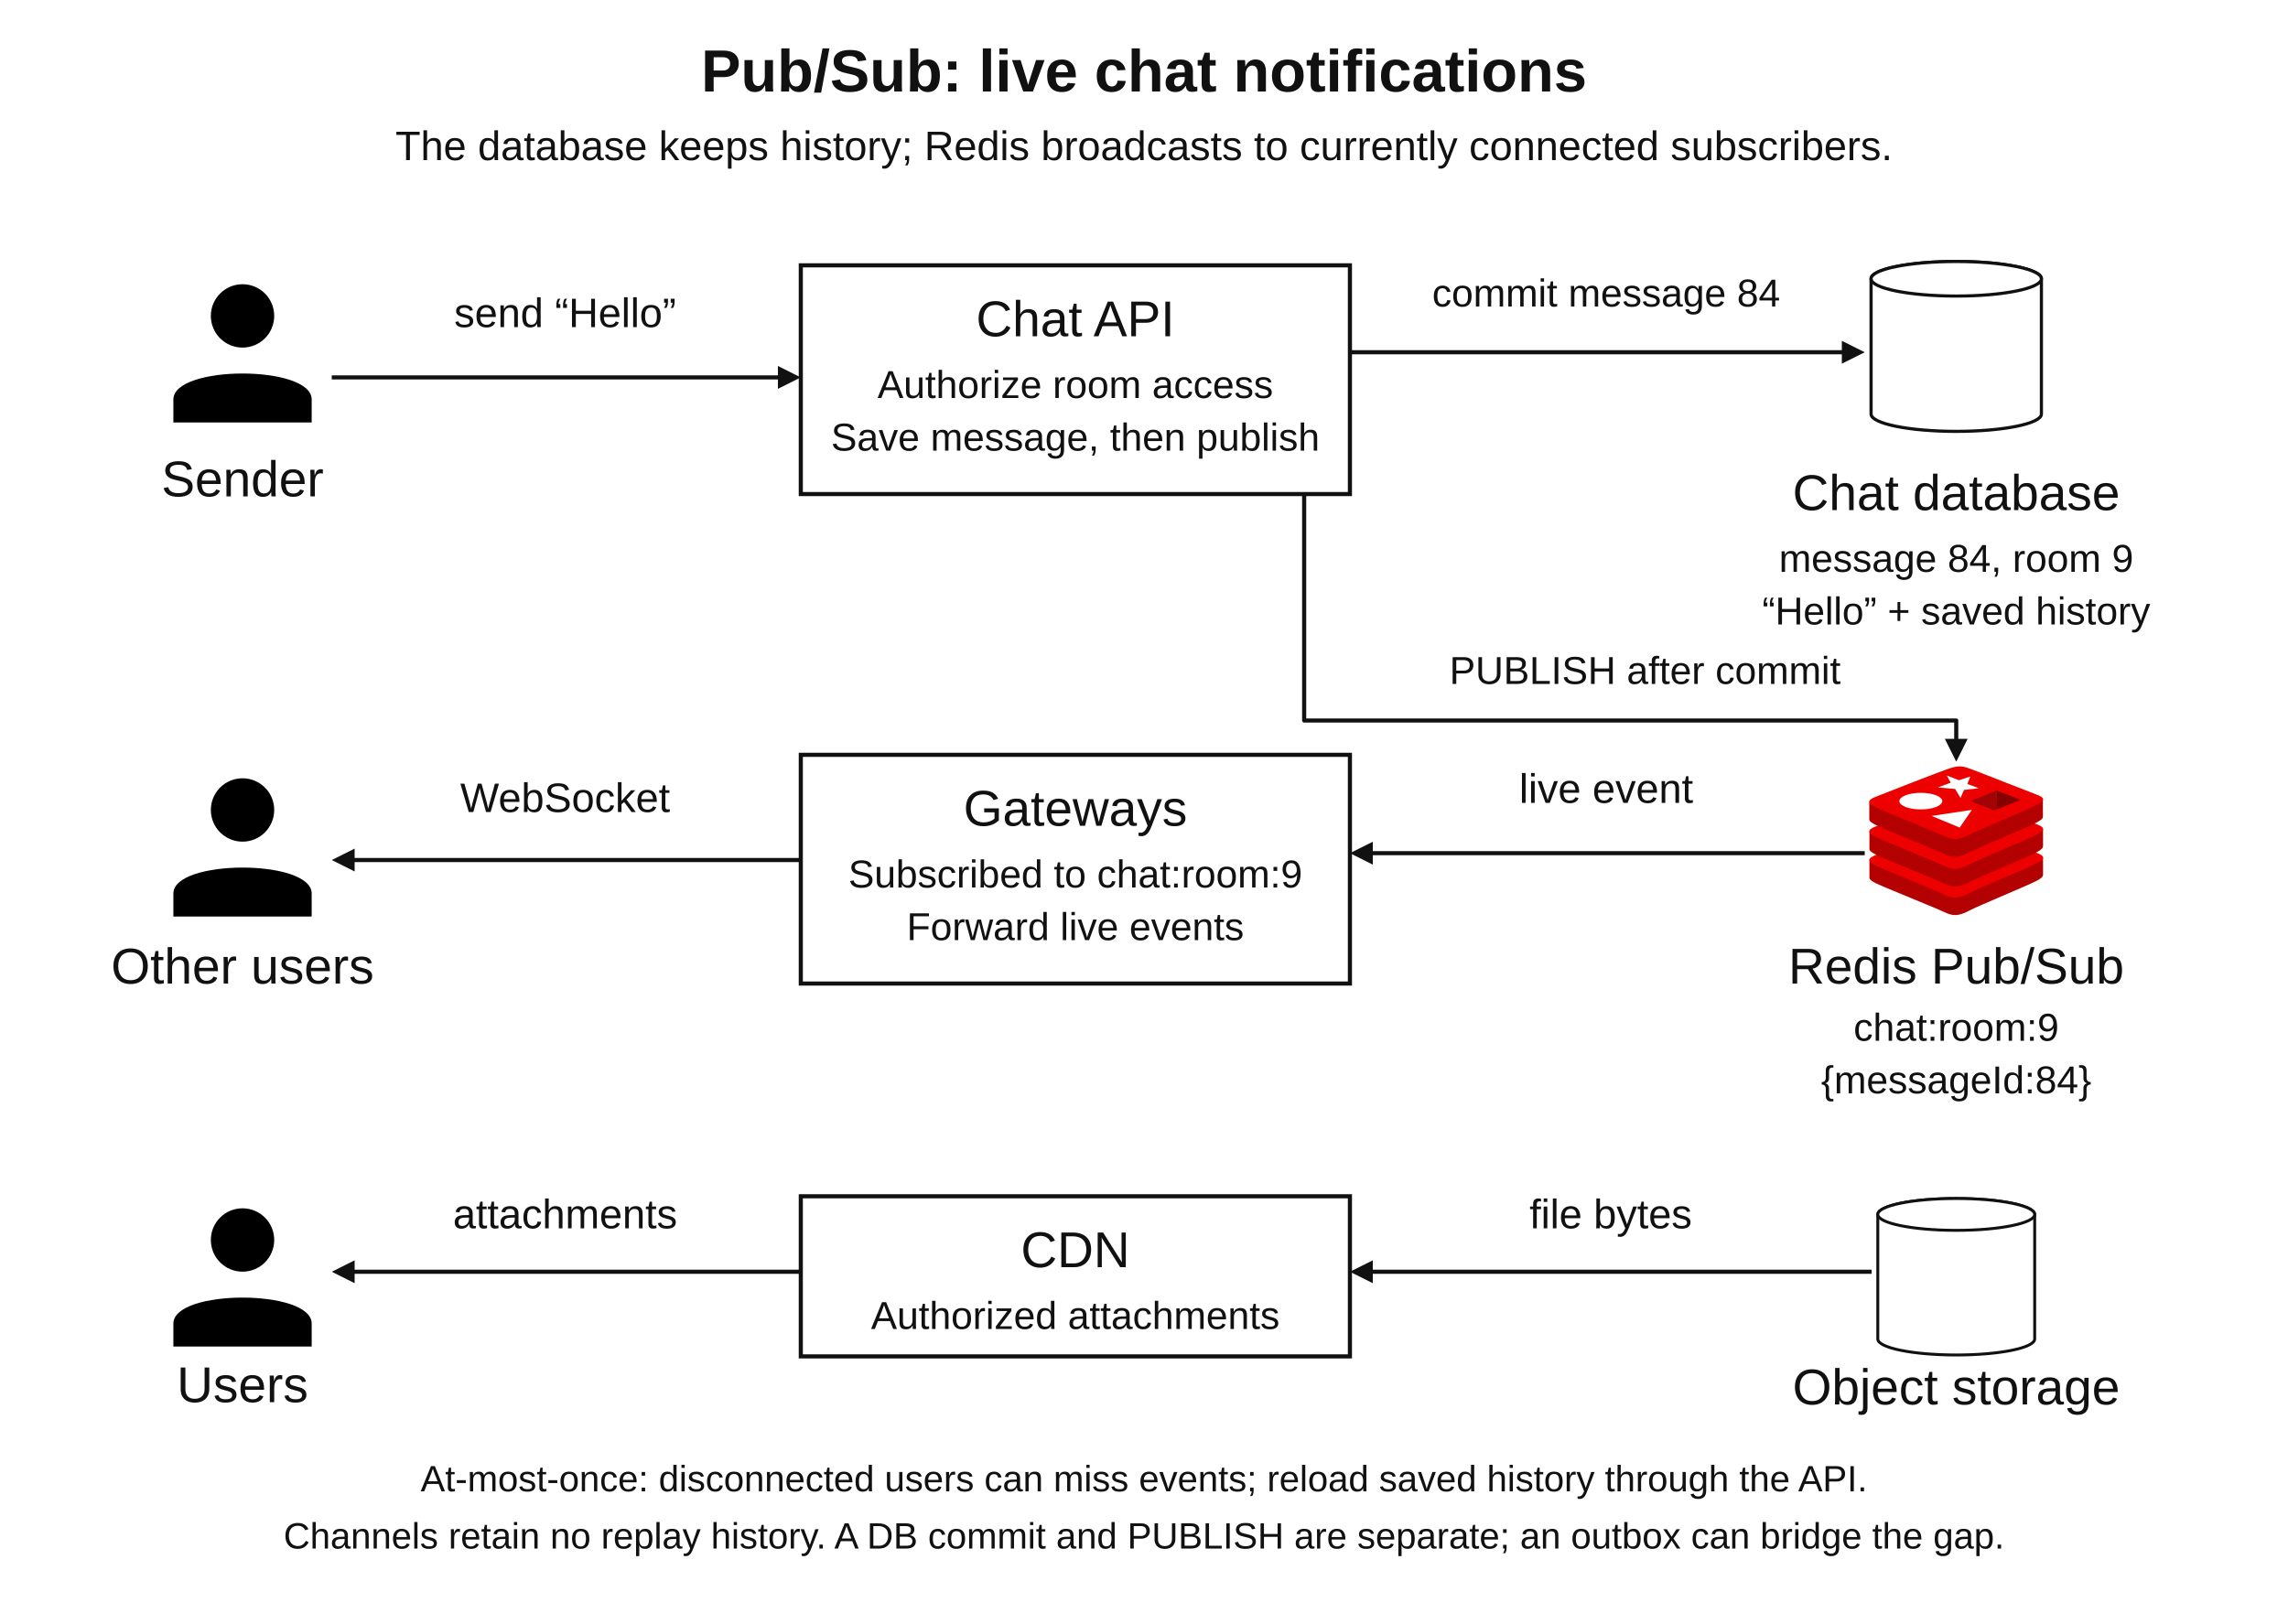
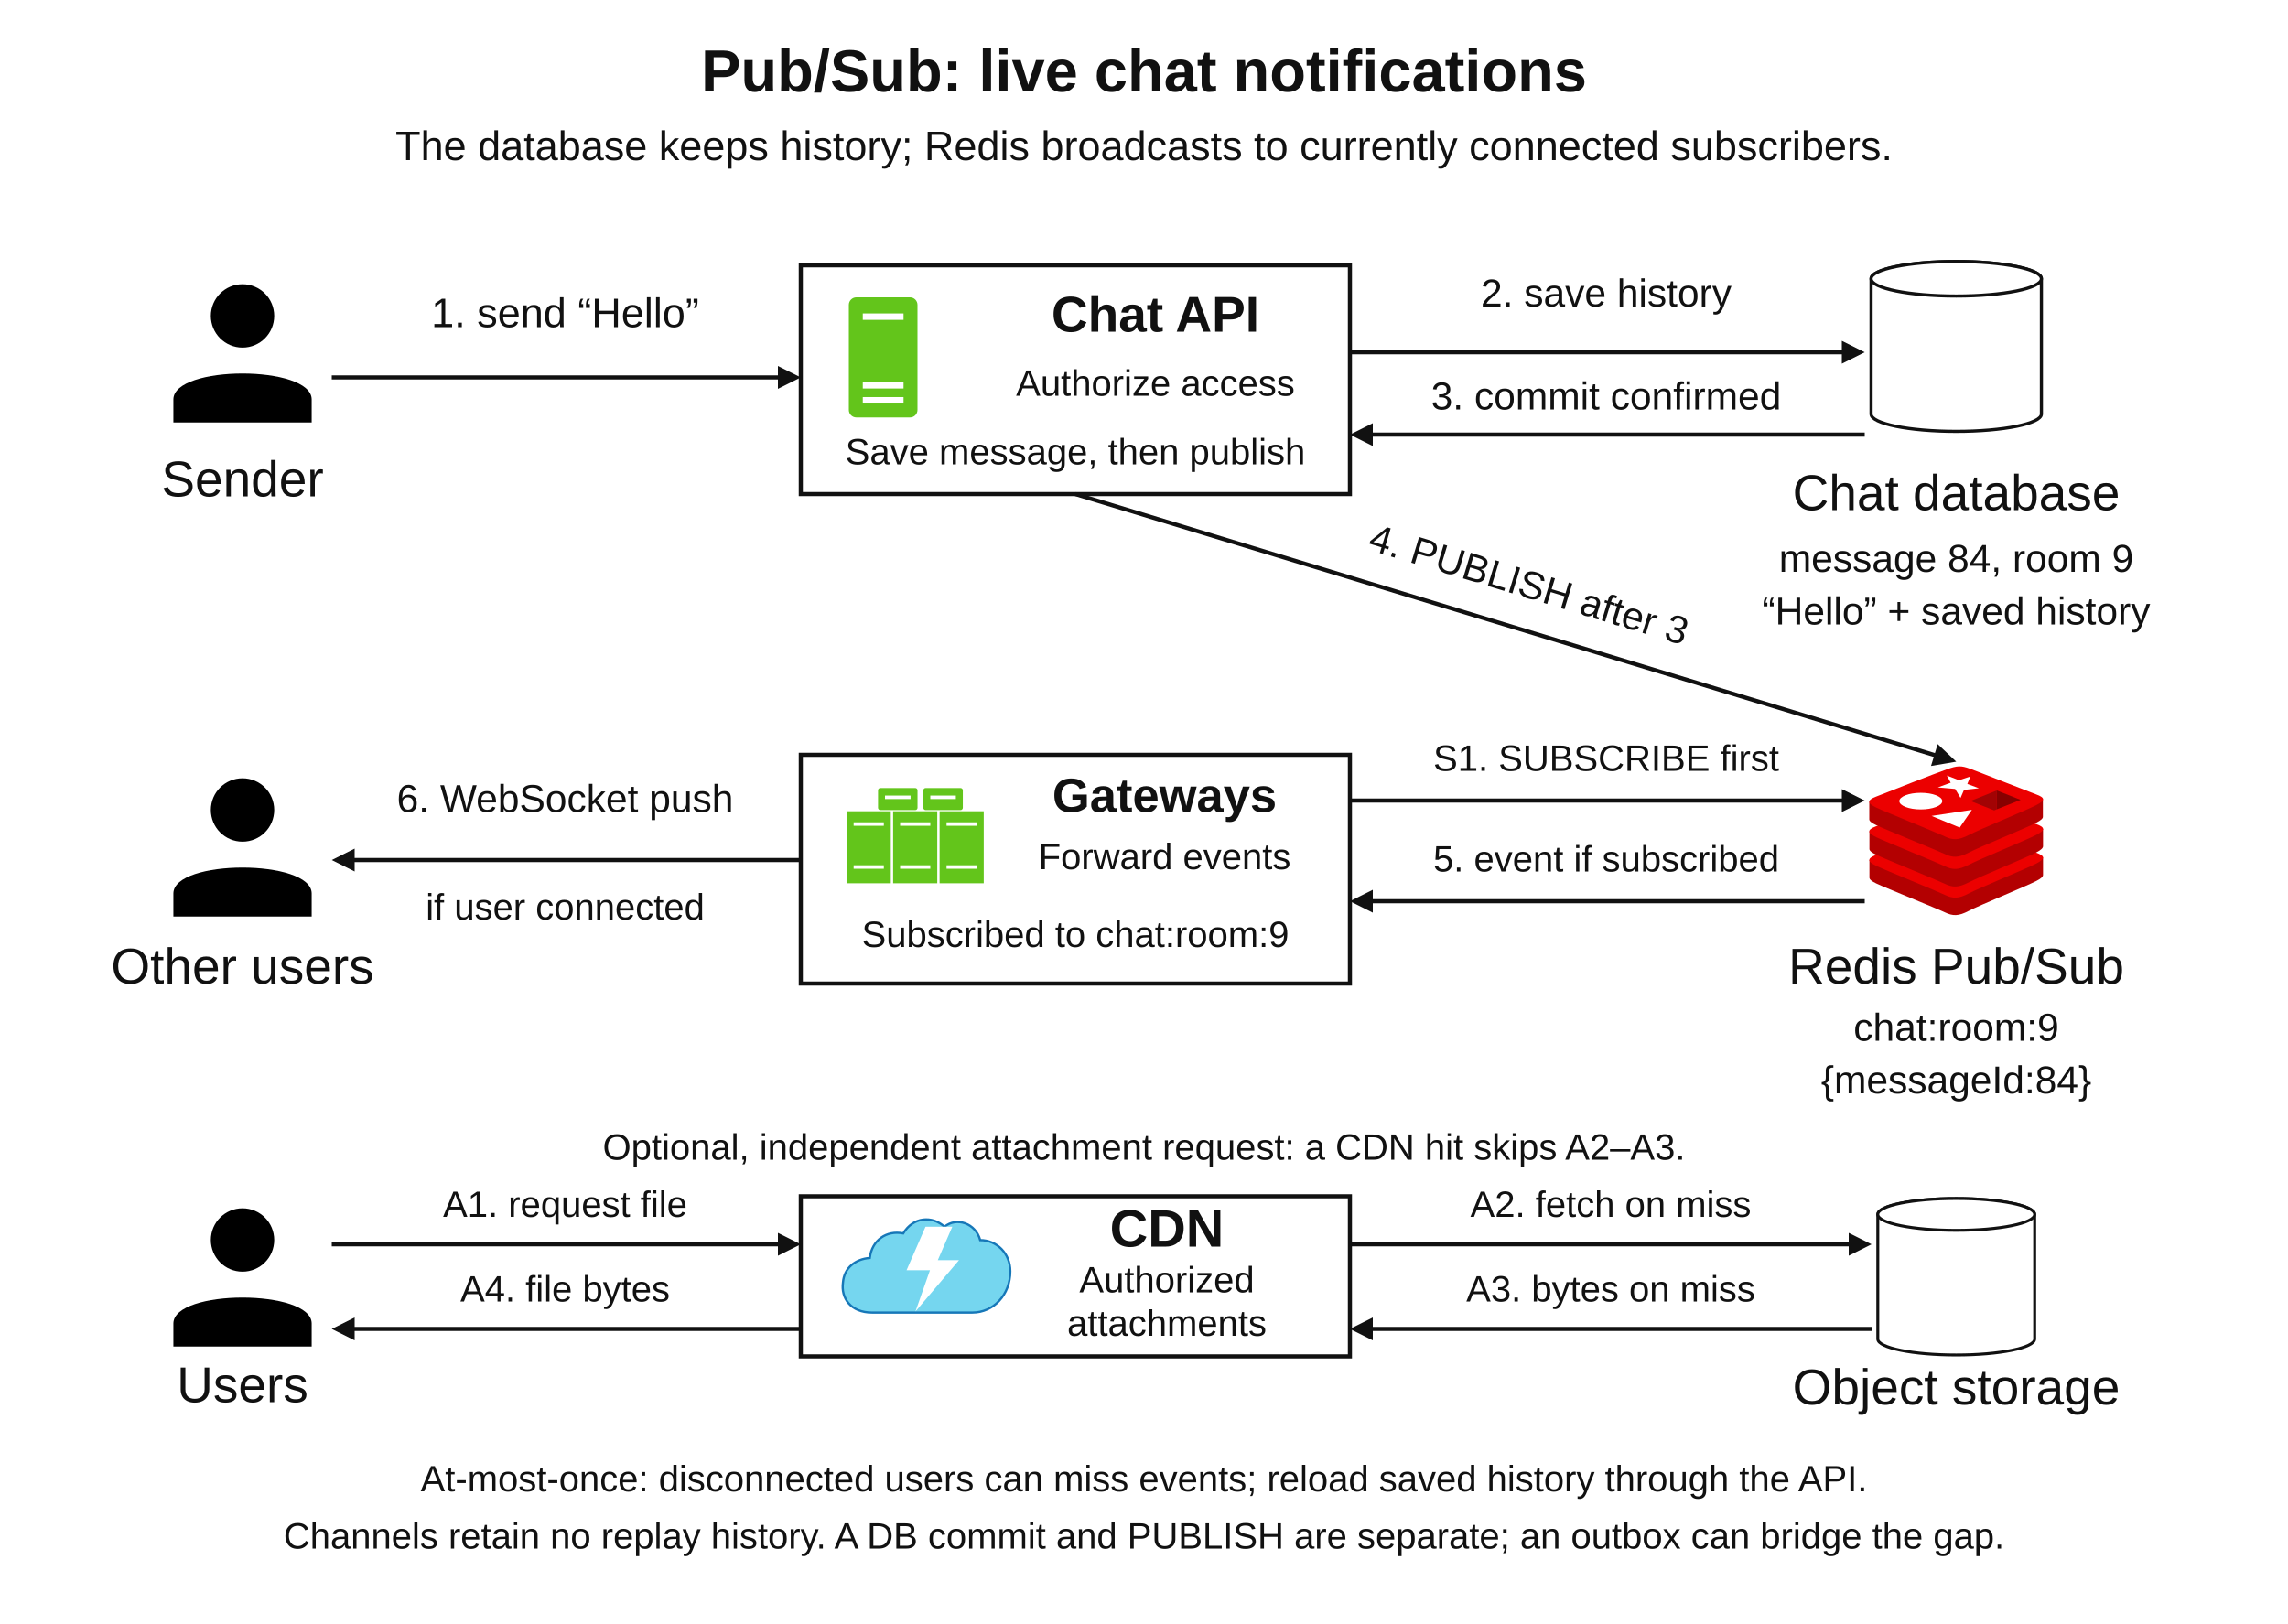
<svg xmlns="http://www.w3.org/2000/svg" width="1000" height="710" viewBox="0 0 1000 710" role="img" aria-labelledby="title desc">
  <defs>
    <symbol id="redis-red" viewBox="1.2 10.2 125.6 107.6">
      <path fill="#b30001" d="M121.8 93.1c-6.7 3.5-41.4 17.7-48.8 21.6-7.4 3.9-11.5 3.8-17.3 1S13 98.1 6.3 94.9c-3.3-1.6-5-2.9-5-4.2V78s48-10.5 55.8-13.2c7.8-2.8 10.4-2.9 17-.5s46.1 9.5 52.6 11.9v12.5c0 1.3-1.5 2.7-4.9 4.4z" />
      <path fill="#ec0000" d="M121.8 80.5C115.1 84 80.4 98.2 73 102.1c-7.4 3.9-11.5 3.8-17.3 1-5.8-2.8-42.7-17.7-49.4-20.9C-.3 79-.5 76.8 6 74.3c6.5-2.6 43.2-17 51-19.7 7.8-2.8 10.4-2.9 17-.5s41.1 16.1 47.6 18.5c6.7 2.4 6.9 4.4.2 7.9z" />
      <path fill="#b30001" d="M121.8 72.5C115.1 76 80.4 90.2 73 94.1c-7.4 3.8-11.5 3.8-17.3 1C49.9 92.3 13 77.4 6.3 74.2c-3.3-1.6-5-2.9-5-4.2V57.3s48-10.5 55.8-13.2c7.8-2.8 10.4-2.9 17-.5s46.1 9.5 52.6 11.9V68c0 1.3-1.5 2.7-4.9 4.5z" />
      <path fill="#ec0000" d="M121.8 59.8c-6.7 3.5-41.4 17.7-48.8 21.6-7.4 3.8-11.5 3.8-17.3 1C49.9 79.6 13 64.7 6.3 61.5s-6.8-5.4-.3-7.9c6.5-2.6 43.2-17 51-19.7 7.8-2.8 10.4-2.9 17-.5s41.1 16.1 47.6 18.5c6.7 2.4 6.9 4.4.2 7.9z" />
      <path fill="#b30001" d="M121.8 51c-6.7 3.5-41.4 17.7-48.8 21.6-7.4 3.8-11.5 3.8-17.3 1C49.9 70.9 13 56 6.3 52.8c-3.3-1.6-5.1-2.9-5.1-4.2V35.9s48-10.5 55.8-13.2c7.8-2.8 10.4-2.9 17-.5s46.1 9.5 52.6 11.9v12.5c.1 1.3-1.4 2.6-4.8 4.4z" />
      <path fill="#ec0000" d="M121.8 38.3C115.1 41.8 80.4 56 73 59.9c-7.4 3.8-11.5 3.8-17.3 1S13 43.3 6.3 40.1s-6.8-5.4-.3-7.9c6.5-2.6 43.2-17 51-19.7 7.8-2.8 10.4-2.9 17-.5s41.1 16.1 47.6 18.5c6.7 2.4 6.9 4.4.2 7.8z" />
      <path fill="#fff" d="M80.4 26.1l-10.8 1.2-2.5 5.8-3.9-6.5-12.5-1.1 9.3-3.4-2.8-5.2 8.8 3.4 8.2-2.7L72 23z" />
      <path fill="#fff" d="M66.5 54.5l-20.3-8.4 29.1-4.4z" />
      <ellipse fill="#fff" cx="38.4" cy="35.4" rx="15.5" ry="6" />
      <path fill="#870000" d="M93.3 27.7l17.2 6.8-17.2 6.8z" />
      <path fill="#a20304" d="M74.3 35.3l19-7.6v13.6l-1.9.8z" />
    </symbol>
    <symbol id="redis-yellow" viewBox="1.2 10.2 125.6 107.6">
      <path fill="#b9892b" d="M121.8 93.1c-6.7 3.5-41.4 17.7-48.8 21.6-7.4 3.9-11.5 3.8-17.3 1S13 98.1 6.3 94.9c-3.3-1.6-5-2.9-5-4.2V78s48-10.5 55.8-13.2c7.8-2.8 10.4-2.9 17-.5s46.1 9.5 52.6 11.9v12.5c0 1.3-1.5 2.7-4.9 4.4z" />
      <path fill="#e8b344" d="M121.8 80.5C115.1 84 80.4 98.2 73 102.1c-7.4 3.9-11.5 3.8-17.3 1-5.8-2.8-42.7-17.7-49.4-20.9C-.3 79-.5 76.8 6 74.3c6.5-2.6 43.2-17 51-19.7 7.8-2.8 10.4-2.9 17-.5s41.1 16.1 47.6 18.5c6.7 2.4 6.9 4.4.2 7.9z" />
      <path fill="#b9892b" d="M121.8 72.5C115.1 76 80.4 90.2 73 94.1c-7.4 3.8-11.5 3.8-17.3 1C49.9 92.3 13 77.4 6.3 74.2c-3.3-1.6-5-2.9-5-4.2V57.3s48-10.5 55.8-13.2c7.8-2.8 10.4-2.9 17-.5s46.1 9.5 52.6 11.9V68c0 1.3-1.5 2.7-4.9 4.5z" />
      <path fill="#e8b344" d="M121.8 59.8c-6.7 3.5-41.4 17.7-48.8 21.6-7.4 3.8-11.5 3.8-17.3 1C49.9 79.6 13 64.7 6.3 61.5s-6.8-5.4-.3-7.9c6.5-2.6 43.2-17 51-19.7 7.8-2.8 10.4-2.9 17-.5s41.1 16.1 47.6 18.5c6.7 2.4 6.9 4.4.2 7.9z" />
      <path fill="#b9892b" d="M121.8 51c-6.7 3.5-41.4 17.7-48.8 21.6-7.4 3.8-11.5 3.8-17.3 1C49.9 70.9 13 56 6.3 52.8c-3.3-1.6-5.1-2.9-5.1-4.2V35.9s48-10.5 55.8-13.2c7.8-2.8 10.4-2.9 17-.5s46.1 9.5 52.6 11.9v12.5c.1 1.3-1.4 2.6-4.8 4.4z" />
      <path fill="#e8b344" d="M121.8 38.3C115.1 41.8 80.4 56 73 59.9c-7.4 3.8-11.5 3.8-17.3 1S13 43.3 6.3 40.1s-6.8-5.4-.3-7.9c6.5-2.6 43.2-17 51-19.7 7.8-2.8 10.4-2.9 17-.5s41.1 16.1 47.6 18.5c6.7 2.4 6.9 4.4.2 7.8z" />
      <path fill="#fff" d="M80.4 26.1l-10.8 1.2-2.5 5.8-3.9-6.5-12.5-1.1 9.3-3.4-2.8-5.2 8.8 3.4 8.2-2.7L72 23z" />
      <path fill="#fff" d="M66.5 54.5l-20.3-8.4 29.1-4.4z" />
      <ellipse fill="#fff" cx="38.4" cy="35.4" rx="15.5" ry="6" />
      <path fill="#806018" d="M93.3 27.7l17.2 6.8-17.2 6.8z" />
      <path fill="#a57923" d="M74.3 35.3l19-7.6v13.6l-1.9.8z" />
    </symbol>
    <symbol id="redis-grey" viewBox="1.2 10.2 125.6 107.6">
      <path fill="#484b53" d="M121.8 93.1c-6.7 3.5-41.4 17.7-48.8 21.6-7.4 3.9-11.5 3.8-17.3 1S13 98.1 6.3 94.9c-3.3-1.6-5-2.9-5-4.2V78s48-10.5 55.8-13.2c7.8-2.8 10.4-2.9 17-.5s46.1 9.5 52.6 11.9v12.5c0 1.3-1.5 2.7-4.9 4.4z" />
      <path fill="#686b73" d="M121.8 80.5C115.1 84 80.4 98.2 73 102.1c-7.4 3.9-11.5 3.8-17.3 1-5.8-2.8-42.7-17.7-49.4-20.9C-.3 79-.5 76.8 6 74.3c6.5-2.6 43.2-17 51-19.7 7.8-2.8 10.4-2.9 17-.5s41.1 16.1 47.6 18.5c6.7 2.4 6.9 4.4.2 7.9z" />
      <path fill="#484b53" d="M121.8 72.5C115.1 76 80.4 90.2 73 94.1c-7.4 3.8-11.5 3.8-17.3 1C49.9 92.3 13 77.4 6.3 74.2c-3.3-1.6-5-2.9-5-4.2V57.3s48-10.5 55.8-13.2c7.8-2.8 10.4-2.9 17-.5s46.1 9.5 52.6 11.9V68c0 1.3-1.5 2.7-4.9 4.5z" />
      <path fill="#686b73" d="M121.8 59.8c-6.7 3.5-41.4 17.7-48.8 21.6-7.4 3.8-11.5 3.8-17.3 1C49.9 79.6 13 64.7 6.3 61.5s-6.8-5.4-.3-7.9c6.5-2.6 43.2-17 51-19.7 7.8-2.8 10.4-2.9 17-.5s41.1 16.1 47.6 18.5c6.7 2.4 6.9 4.4.2 7.9z" />
      <path fill="#484b53" d="M121.8 51c-6.7 3.5-41.4 17.7-48.8 21.6-7.4 3.8-11.5 3.8-17.3 1C49.9 70.9 13 56 6.3 52.8c-3.3-1.6-5.1-2.9-5.1-4.2V35.9s48-10.5 55.8-13.2c7.8-2.8 10.4-2.9 17-.5s46.1 9.5 52.6 11.9v12.5c.1 1.3-1.4 2.6-4.8 4.4z" />
      <path fill="#686b73" d="M121.8 38.3C115.1 41.8 80.4 56 73 59.9c-7.4 3.8-11.5 3.8-17.3 1S13 43.3 6.3 40.1s-6.8-5.4-.3-7.9c6.5-2.6 43.2-17 51-19.7 7.8-2.8 10.4-2.9 17-.5s41.1 16.1 47.6 18.5c6.7 2.4 6.9 4.4.2 7.8z" />
      <path fill="#fff" d="M80.4 26.1l-10.8 1.2-2.5 5.8-3.9-6.5-12.5-1.1 9.3-3.4-2.8-5.2 8.8 3.4 8.2-2.7L72 23z" />
      <path fill="#fff" d="M66.5 54.5l-20.3-8.4 29.1-4.4z" />
      <ellipse fill="#fff" cx="38.4" cy="35.4" rx="15.5" ry="6" />
      <path fill="#2f3137" d="M93.3 27.7l17.2 6.8-17.2 6.8z" />
      <path fill="#3e4149" d="M74.3 35.3l19-7.6v13.6l-1.9.8z" />
    </symbol>
    <symbol id="person" viewBox="0 0 54 54">
      <circle cx="27" cy="12" r="11" />
      <path d="M3 49V41C3 29 51 29 51 41V49Z" />
    </symbol>
    <symbol id="database" viewBox="0 0 88 93">
      <path d="M0.9 13.75A43.1 8.75 0 0 1 87.1 13.75V82.25A43.1 8.75 0 0 1 0.9 82.25Z" fill="currentColor" stroke="#111" stroke-width="1.6" />
      <ellipse cx="44" cy="13.75" rx="43.1" ry="8.75" fill="currentColor" stroke="#111" stroke-width="1.6" />
    </symbol>
+     <symbol id="backend-server-cluster" viewBox="0 0 130 90">
+       <g fill="#63c51b">
+         <rect x="33" y="3" width="34" height="19" rx="2" />
+         <rect x="72" y="3" width="34" height="19" rx="2" />
+         <rect x="6" y="23" width="38" height="62" />
+         <rect x="46" y="23" width="38" height="62" />
+         <rect x="86" y="23" width="38" height="62" />
+       </g>
+       <path d="M12 34H38M12 71H38M52 34H78M52 71H78M92 34H118M92 71H118M39 11H61M78 11H100" fill="none" stroke="#fff" stroke-width="3" />
+     </symbol>
+     <symbol id="backend-server" viewBox="0 0 64 112">
+       <rect width="64" height="112" rx="7" fill="#63c51b" />
+       <path d="M13 18H51M13 82H51M13 96H51" fill="none" stroke="#fff" stroke-width="6" />
+     </symbol>
+     <symbol id="cdn-cloud" viewBox="0 0 160 110">
+       <path d="M31 92C12 92 3 79 5 65C6 52 16 44 29 43C31 27 44 18 59 21C68 6 85 5 96 15C107 6 124 12 128 27C143 27 155 39 155 55C155 76 140 92 121 92Z" fill="#75d6ef" stroke="#1677b8" stroke-width="2" />
+       <path d="M79 15L62 54H83L70 91L109 45H90L103 15Z" fill="#fff" />
+     </symbol>
    <marker id="arrow" markerWidth="10" markerHeight="10" viewBox="0 0 10 10" refX="7.5" refY="5" orient="auto" markerUnits="userSpaceOnUse">
      <path d="M0 0L10 5L0 10Z" fill="#111" />
    </marker>
    <style>text{font-family:Arial,Helvetica,sans-serif;fill:#111}.box{fill:#fff;stroke:#111;stroke-width:1.8}.flow{fill:none;stroke:#111;stroke-width:1.8;stroke-linejoin:round;marker-end:url(#arrow)}.plain{fill:none;stroke:#111;stroke-width:1.8}</style>
  </defs>
  <rect width="1000" height="710" fill="#fff" />
  <text x="500" y="40" font-size="26" text-anchor="middle" font-weight="bold">Pub/Sub: live chat notifications</text>
  <text x="500" y="70" font-size="18" text-anchor="middle">The database keeps history; Redis broadcasts to currently connected subscribers.</text>
  <use id="sender" href="#person" x="72" y="123" width="68" height="68" />
  <text x="106" y="217" font-size="22" text-anchor="middle">Sender</text>
  <rect id="chat-api" class="box" x="350" y="116" width="240" height="100" />
-   <text x="470.0" y="147" font-size="22" text-anchor="middle">Chat API</text>
-   <text x="470.0" y="174" font-size="17" text-anchor="middle">Authorize room access</text>
-   <text x="470.0" y="197" font-size="17" text-anchor="middle">Save message, then publish</text>
+   <use id="chat-api-icon" href="#backend-server" x="371" y="130" width="30" height="52.5" />
+   <text x="505" y="145" font-size="22" text-anchor="middle" font-weight="bold">Chat API</text>
+   <text x="505" y="173" font-size="16" text-anchor="middle">Authorize access</text>
+   <text x="470" y="203" font-size="16" text-anchor="middle">Save message, then publish</text>
  <use id="chat-database" href="#database" x="817" y="110" width="76" height="80.318" color="#fff" />
  <text x="855" y="223" font-size="22" text-anchor="middle">Chat database</text>
  <text x="855" y="250" font-size="17" text-anchor="middle">message 84, room 9</text>
  <text x="855" y="273" font-size="17" text-anchor="middle">“Hello” + saved history</text>
  <path id="send-message" class="flow" d="M145 165 L347.5 165" />
-   <text x="247" y="143" font-size="18" text-anchor="middle">send “Hello”</text>
+   <text x="247" y="143" font-size="18" text-anchor="middle">1. send “Hello”</text>
  <path id="save-history" class="flow" d="M590 154 L812.5 154" />
-   <text x="702" y="134" font-size="17" text-anchor="middle">commit message 84</text>
+   <text x="702" y="134" font-size="17" text-anchor="middle">2. save history</text>
+   <path id="history-committed" class="flow" d="M815 190 L592.5 190" />
+   <text x="702" y="179" font-size="17" text-anchor="middle">3. commit confirmed</text>
  <use id="pubsub-redis" href="#redis-red" x="817" y="335" width="76" height="65.108" />
  <text x="855" y="430" font-size="22" text-anchor="middle">Redis Pub/Sub</text>
  <text x="855" y="455" font-size="17" text-anchor="middle">chat:room:9</text>
  <text x="855" y="478" font-size="17" text-anchor="middle">{messageId:84}</text>
  <rect id="gateways" class="box" x="350" y="330" width="240" height="100" />
-   <text x="470.0" y="361" font-size="22" text-anchor="middle">Gateways</text>
-   <text x="470.0" y="388" font-size="17" text-anchor="middle">Subscribed to chat:room:9</text>
-   <text x="470.0" y="411" font-size="17" text-anchor="middle">Forward live events</text>
+   <use id="gateways-icon" href="#backend-server-cluster" x="367" y="343" width="66" height="45.692" />
+   <text x="509" y="355" font-size="21" text-anchor="middle" font-weight="bold">Gateways</text>
+   <text x="509" y="380" font-size="16" text-anchor="middle">Forward events</text>
+   <text x="470" y="414" font-size="16" text-anchor="middle">Subscribed to chat:room:9</text>
  <use id="receivers" href="#person" x="72" y="339" width="68" height="68" />
  <text x="106" y="430" font-size="22" text-anchor="middle">Other users</text>
-   <path id="publish-after-commit" class="flow" d="M570 216 L570 315 L855 315 L855 330.5" />
-   <text x="719" y="299" font-size="17" text-anchor="middle">PUBLISH after commit</text>
-   <path id="broadcast-event" class="flow" d="M815 373 L592.5 373" />
-   <text x="702" y="351" font-size="18" text-anchor="middle">live event</text>
+   <path id="publish-after-commit" class="flow" d="M470 216 L852.608 332.273" />
+   <text id="publish-after-commit-label" x="0" y="-14" transform="translate(662.5 274.5) rotate(16.90382)" font-size="17" text-anchor="middle">4. PUBLISH after 3</text>
+   <path id="subscribe-before-publication" class="flow" d="M590 350 L812.5 350" />
+   <text x="702" y="337" font-size="16" text-anchor="middle">S1. SUBSCRIBE first</text>
+   <path id="broadcast-event" class="flow" d="M815 394 L592.5 394" />
+   <text x="702" y="381" font-size="16" text-anchor="middle">5. event if subscribed</text>
  <path id="websocket-delivery" class="flow" d="M350 376 L147.5 376" />
-   <text x="247" y="355" font-size="18" text-anchor="middle">WebSocket</text>
+   <text x="247" y="355" font-size="17" text-anchor="middle">6. WebSocket push</text>
+   <text x="247" y="402" font-size="16" text-anchor="middle">if user connected</text>
+   <text x="500" y="507" font-size="16" text-anchor="middle">Optional, independent attachment request: a CDN hit skips A2–A3.</text>
  <use id="attachment-user" href="#person" x="72" y="527" width="68" height="68" />
  <text x="106" y="613" font-size="22" text-anchor="middle">Users</text>
  <rect id="attachment-cdn" class="box" x="350" y="523" width="240" height="70" />
-   <text x="470.0" y="554" font-size="22" text-anchor="middle">CDN</text>
-   <text x="470.0" y="581" font-size="17" text-anchor="middle">Authorized attachments</text>
+   <use id="attachment-cdn-icon" href="#cdn-cloud" x="366" y="529" width="78" height="53.625" />
+   <text x="510" y="545" font-size="23" text-anchor="middle" font-weight="bold">CDN</text>
+   <text x="510" y="565" font-size="16" text-anchor="middle">Authorized</text>
+   <text x="510" y="584" font-size="16" text-anchor="middle">attachments</text>
  <use id="attachment-storage" href="#database" x="820" y="520" width="70" height="73.977" color="#fff" />
  <text x="855" y="614" font-size="22" text-anchor="middle">Object storage</text>
-   <path id="origin-attachment-bytes" class="flow" d="M818 556 L592.5 556" />
-   <text x="704" y="537" font-size="18" text-anchor="middle">file bytes</text>
-   <path id="deliver-attachment-bytes" class="flow" d="M350 556 L147.5 556" />
-   <text x="247" y="537" font-size="18" text-anchor="middle">attachments</text>
+   <path id="request-attachment" class="flow" d="M145 544 L347.5 544" />
+   <text x="247" y="532" font-size="16" text-anchor="middle">A1. request file</text>
+   <path id="fetch-attachment-on-miss" class="flow" d="M590 544 L815.5 544" />
+   <text x="704" y="532" font-size="16" text-anchor="middle">A2. fetch on miss</text>
+   <path id="origin-attachment-bytes" class="flow" d="M818 581 L592.5 581" />
+   <text x="704" y="569" font-size="16" text-anchor="middle">A3. bytes on miss</text>
+   <path id="deliver-attachment-bytes" class="flow" d="M350 581 L147.5 581" />
+   <text x="247" y="569" font-size="16" text-anchor="middle">A4. file bytes</text>
  <text x="500" y="652" font-size="16" text-anchor="middle">At-most-once: disconnected users can miss events; reload saved history through the API.</text>
  <text x="500" y="677" font-size="16" text-anchor="middle">Channels retain no replay history. A DB commit and PUBLISH are separate; an outbox can bridge the gap.</text>
</svg>
